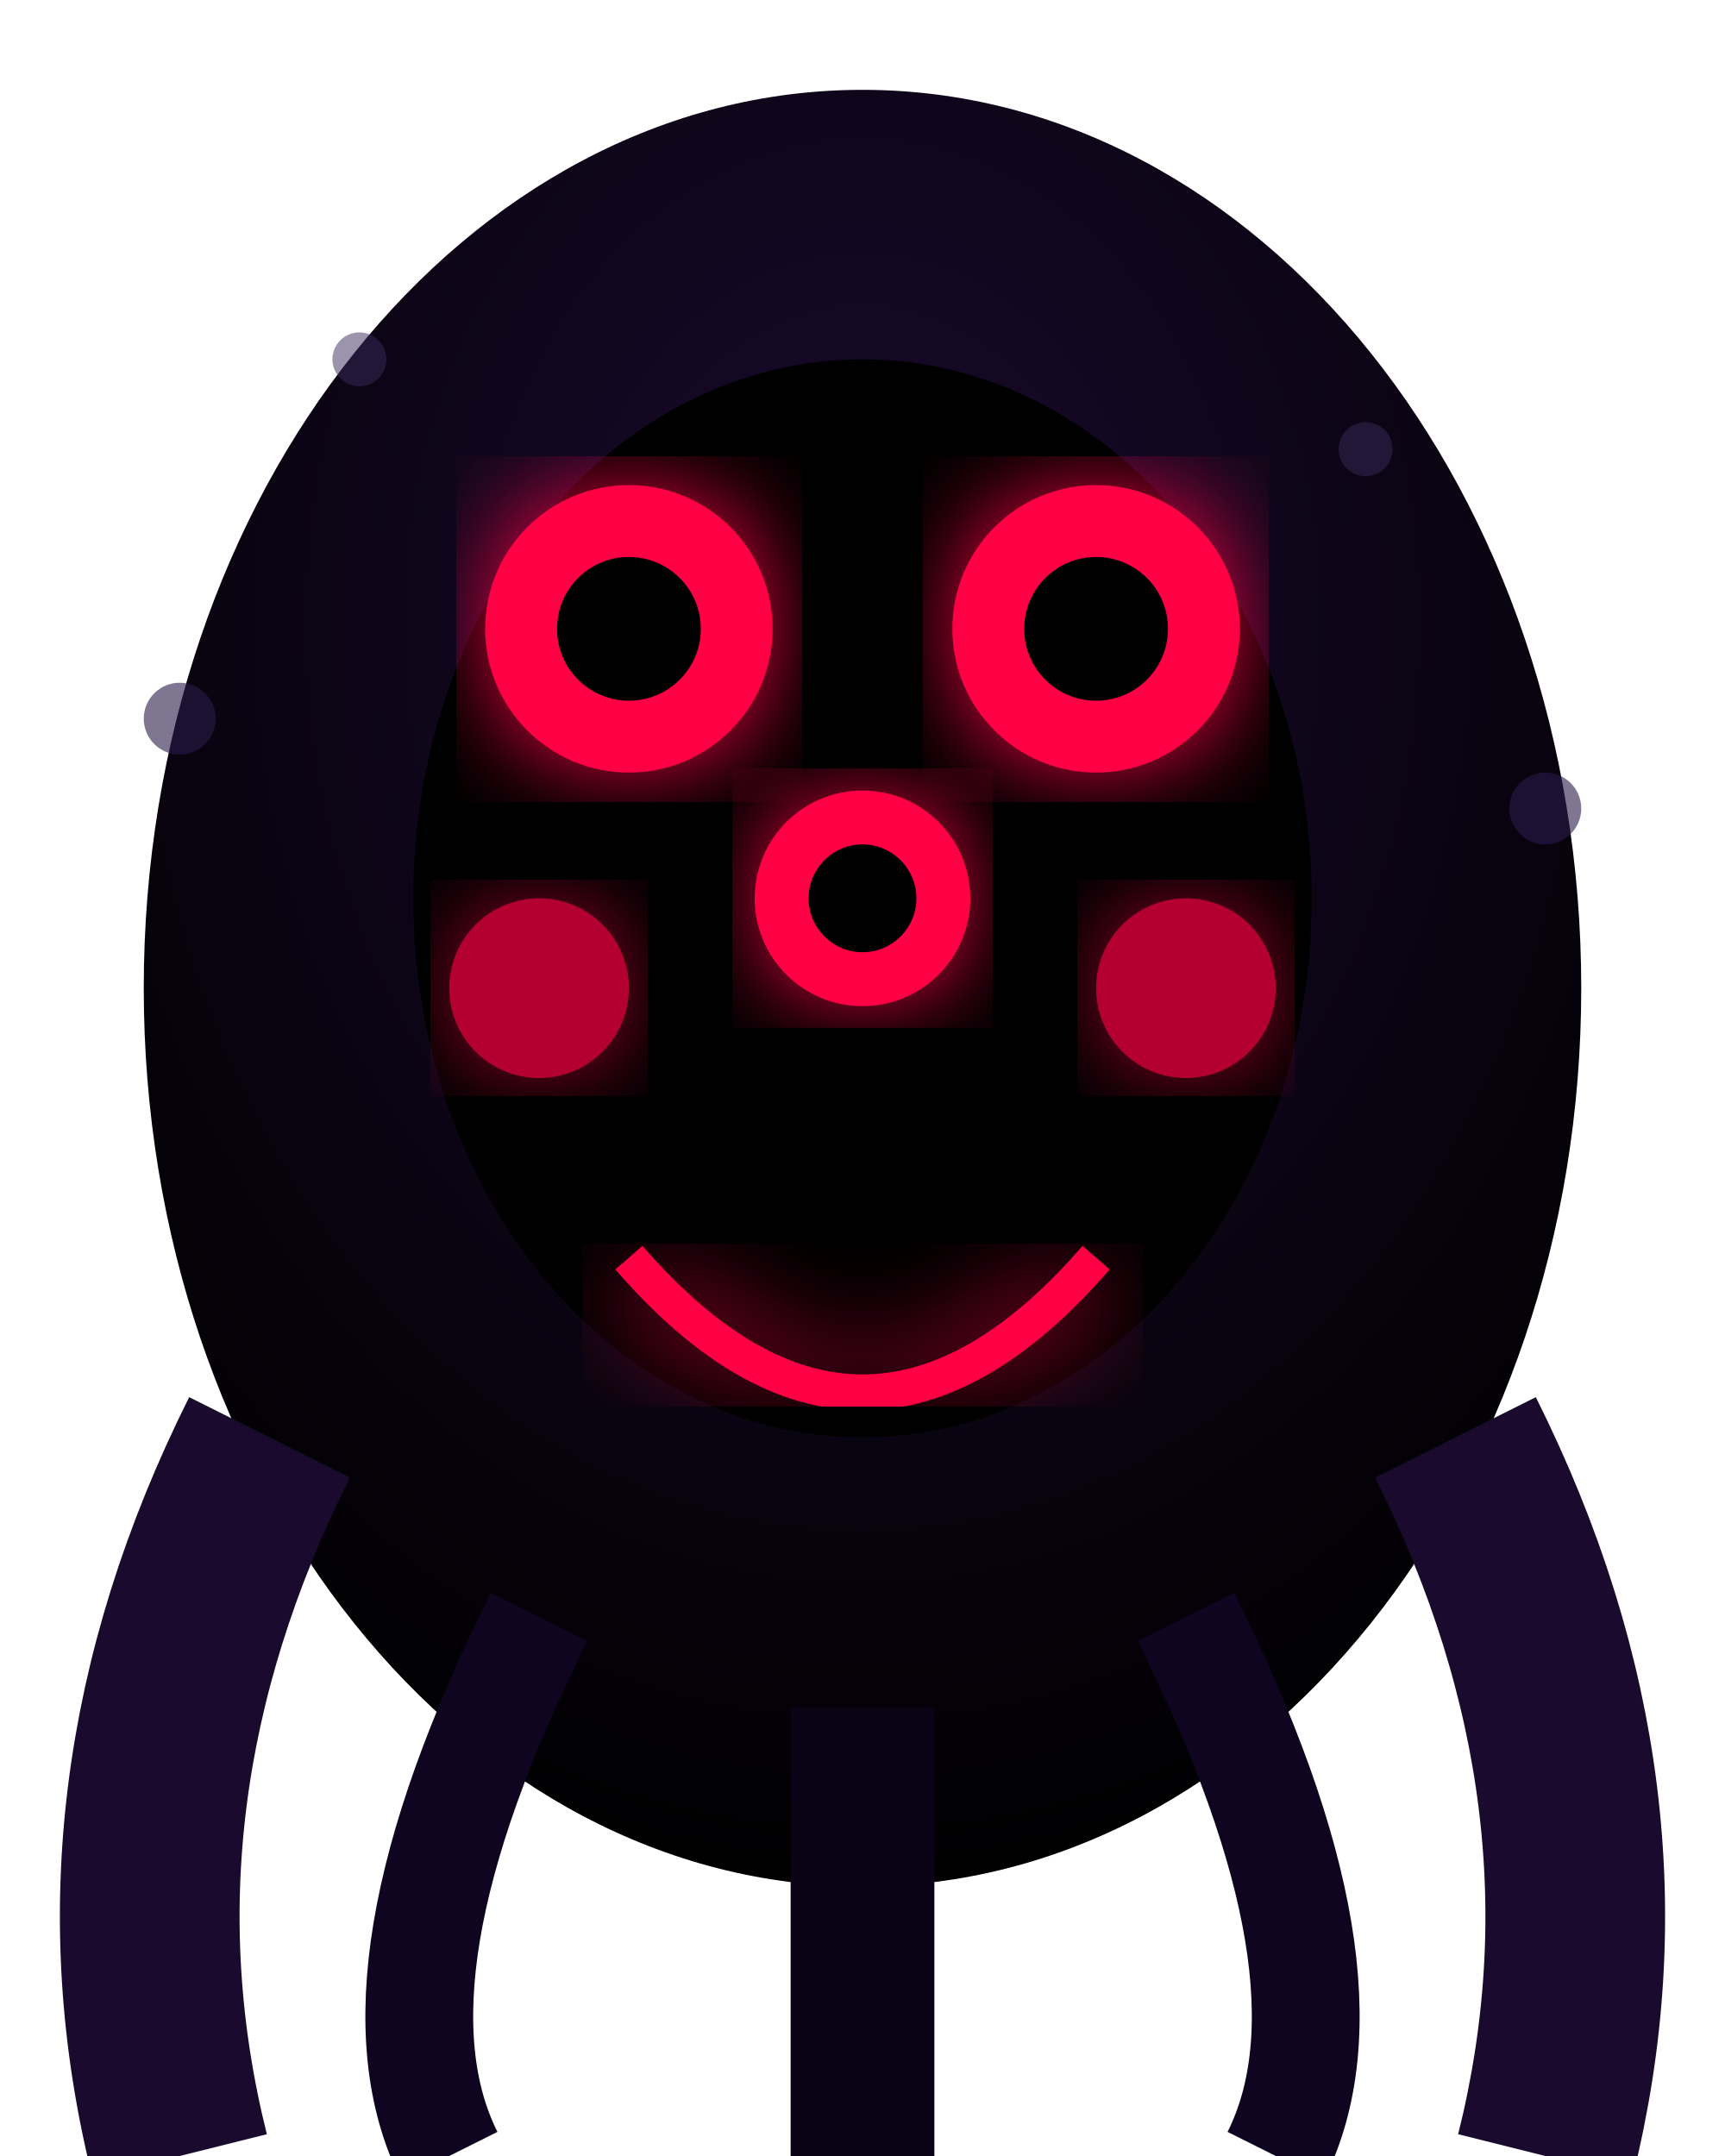
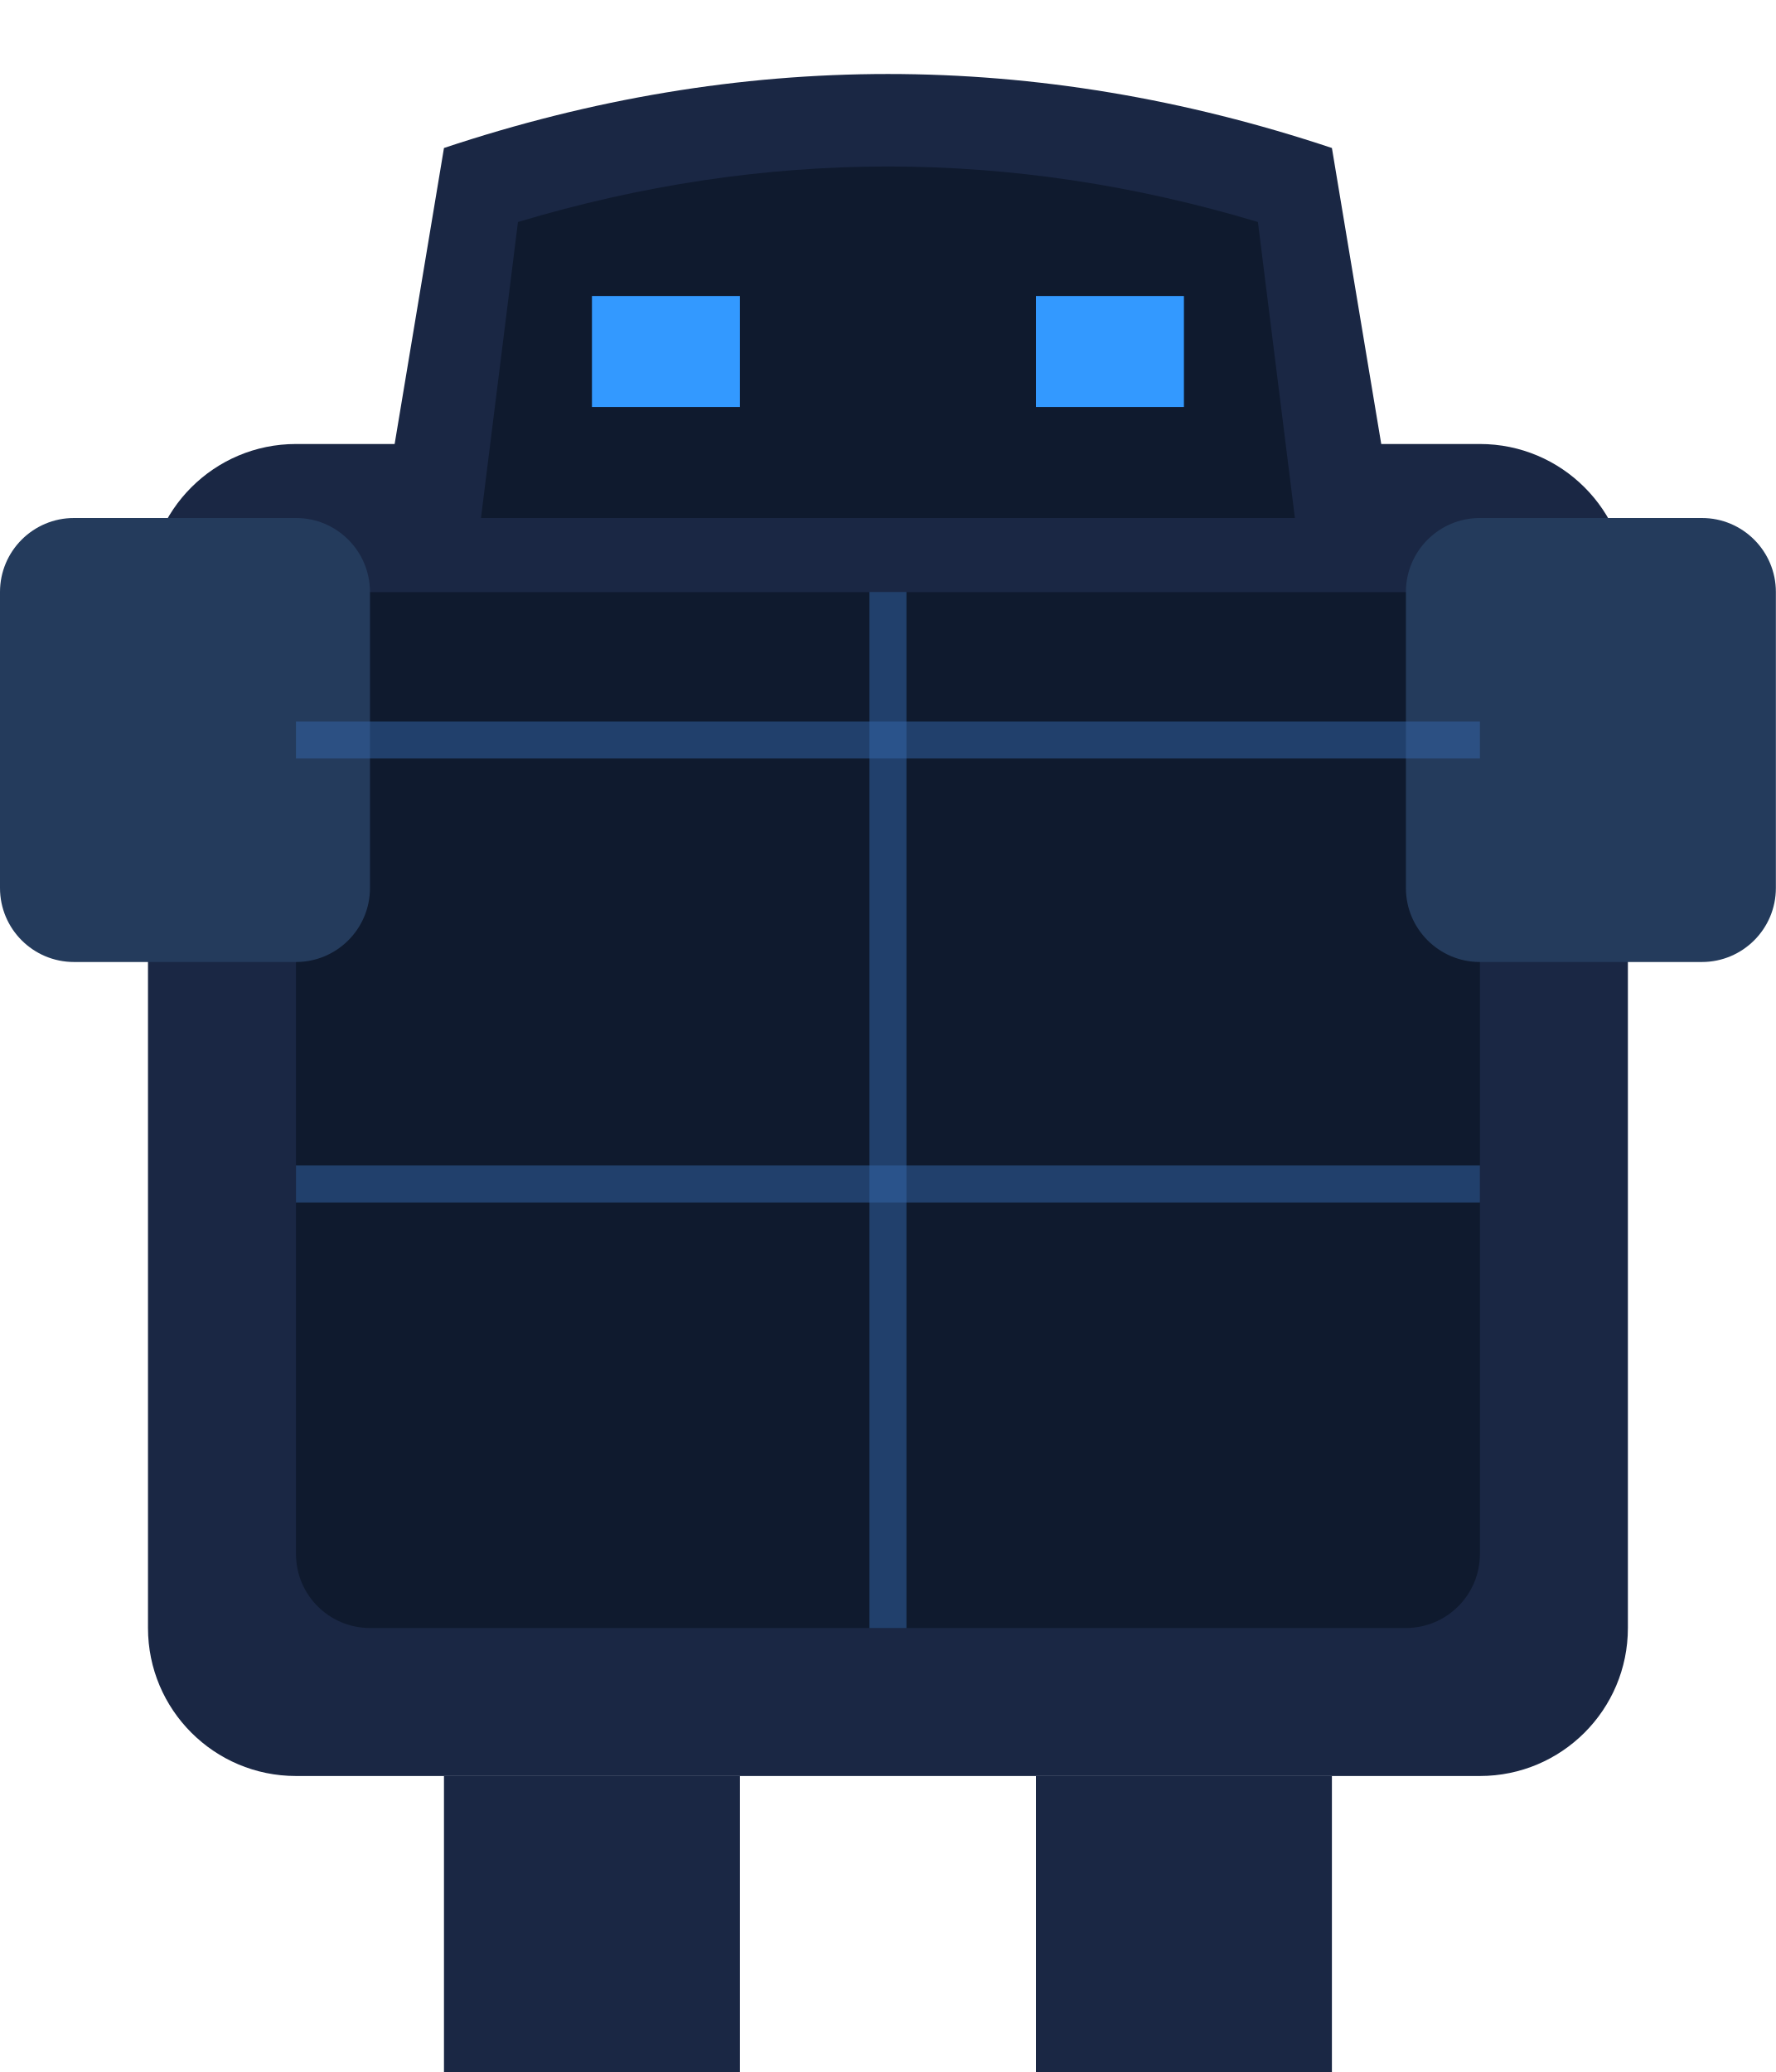
- <svg xmlns="http://www.w3.org/2000/svg" width="96" height="120" viewBox="0 0 96 120">
-   <defs>
-     <radialGradient id="abyssGrad" cx="50%" cy="30%" r="70%">
-       <stop offset="0%" style="stop-color:#1a0a2e" />
-       <stop offset="100%" style="stop-color:#000000" />
-     </radialGradient>
-     <filter id="abyssGlow">
-       <feGaussianBlur stdDeviation="3" result="coloredBlur" />
-       <feMerge>
-         <feMergeNode in="coloredBlur" />
-         <feMergeNode in="SourceGraphic" />
-       </feMerge>
-     </filter>
-     <filter id="distort">
-       <feTurbulence type="fractalNoise" baseFrequency="0.02" numOctaves="3" result="noise" />
-       <feDisplacementMap in="SourceGraphic" in2="noise" scale="5" />
-     </filter>
-   </defs>
-   <ellipse cx="48" cy="55" rx="40" ry="50" fill="url(#abyssGrad)" />
-   <ellipse cx="48" cy="50" rx="25" ry="30" fill="#000000" />
-   <circle cx="35" cy="35" r="8" fill="#ff0044" filter="url(#abyssGlow)" />
-   <circle cx="61" cy="35" r="8" fill="#ff0044" filter="url(#abyssGlow)" />
-   <circle cx="48" cy="50" r="6" fill="#ff0044" filter="url(#abyssGlow)" />
-   <circle cx="30" cy="55" r="5" fill="#ff0044" filter="url(#abyssGlow)" opacity="0.7" />
-   <circle cx="66" cy="55" r="5" fill="#ff0044" filter="url(#abyssGlow)" opacity="0.7" />
-   <circle cx="35" cy="35" r="4" fill="#000000" />
-   <circle cx="61" cy="35" r="4" fill="#000000" />
-   <circle cx="48" cy="50" r="3" fill="#000000" />
-   <path d="M15 80 Q5 100 10 120" stroke="#1a0a2e" stroke-width="10" fill="none" />
-   <path d="M81 80 Q91 100 86 120" stroke="#1a0a2e" stroke-width="10" fill="none" />
-   <path d="M30 90 Q20 110 25 120" stroke="#0f0520" stroke-width="6" fill="none" />
-   <path d="M66 90 Q76 110 71 120" stroke="#0f0520" stroke-width="6" fill="none" />
-   <path d="M48 95 Q48 110 48 120" stroke="#0a0315" stroke-width="8" fill="none" />
-   <path d="M35 70 Q48 85 61 70" stroke="#ff0044" stroke-width="2" fill="none" filter="url(#abyssGlow)" />
-   <circle cx="10" cy="40" r="2" fill="#2a1a4a" opacity="0.6" />
-   <circle cx="86" cy="45" r="2" fill="#2a1a4a" opacity="0.6" />
-   <circle cx="20" cy="20" r="1.5" fill="#3a2a5a" opacity="0.5" />
-   <circle cx="76" cy="25" r="1.5" fill="#3a2a5a" opacity="0.5" />
+ <svg xmlns="http://www.w3.org/2000/svg" width="48" height="56" viewBox="0 0 48 56">
+   <rect x="4" y="12" width="40" height="36" rx="4" fill="#1a2744" />
+   <rect x="8" y="16" width="32" height="28" rx="2" fill="#0f1a2e" />
+   <path d="M12 4 Q24 0 36 4 L38 16 L10 16 Z" fill="#1a2744" />
+   <path d="M14 6 Q24 3 34 6 L35 14 L13 14 Z" fill="#0f1a2e" />
+   <rect x="16" y="8" width="4" height="3" fill="#3399ff">
+     <animate attributeName="opacity" values="1;0.5;1" dur="2s" repeatCount="indefinite" />
+   </rect>
+   <rect x="28" y="8" width="4" height="3" fill="#3399ff">
+     <animate attributeName="opacity" values="1;0.5;1" dur="2s" repeatCount="indefinite" />
+   </rect>
+   <rect x="0" y="14" width="10" height="12" rx="2" fill="#243b5c" />
+   <rect x="38" y="14" width="10" height="12" rx="2" fill="#243b5c" />
+   <rect x="12" y="48" width="8" height="8" fill="#1a2744" />
+   <rect x="28" y="48" width="8" height="8" fill="#1a2744" />
+   <line x1="8" y1="20" x2="40" y2="20" stroke="#3366aa" stroke-width="1" opacity="0.5" />
+   <line x1="8" y1="32" x2="40" y2="32" stroke="#3366aa" stroke-width="1" opacity="0.5" />
+   <line x1="24" y1="16" x2="24" y2="44" stroke="#3366aa" stroke-width="1" opacity="0.5" />
</svg>
